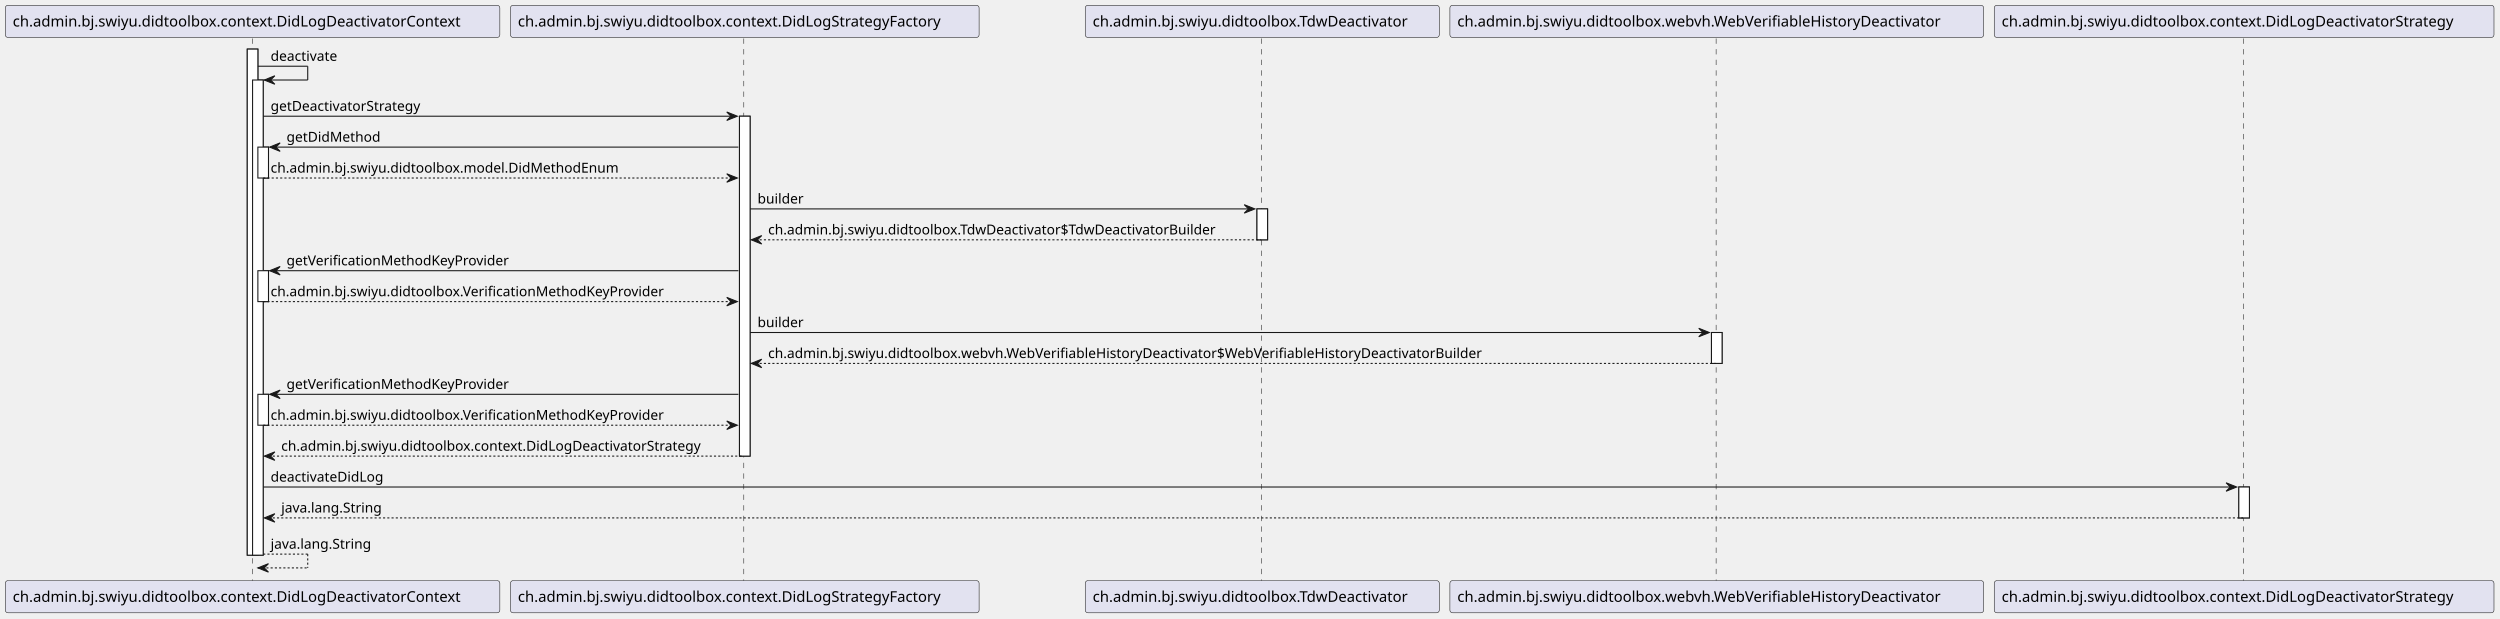
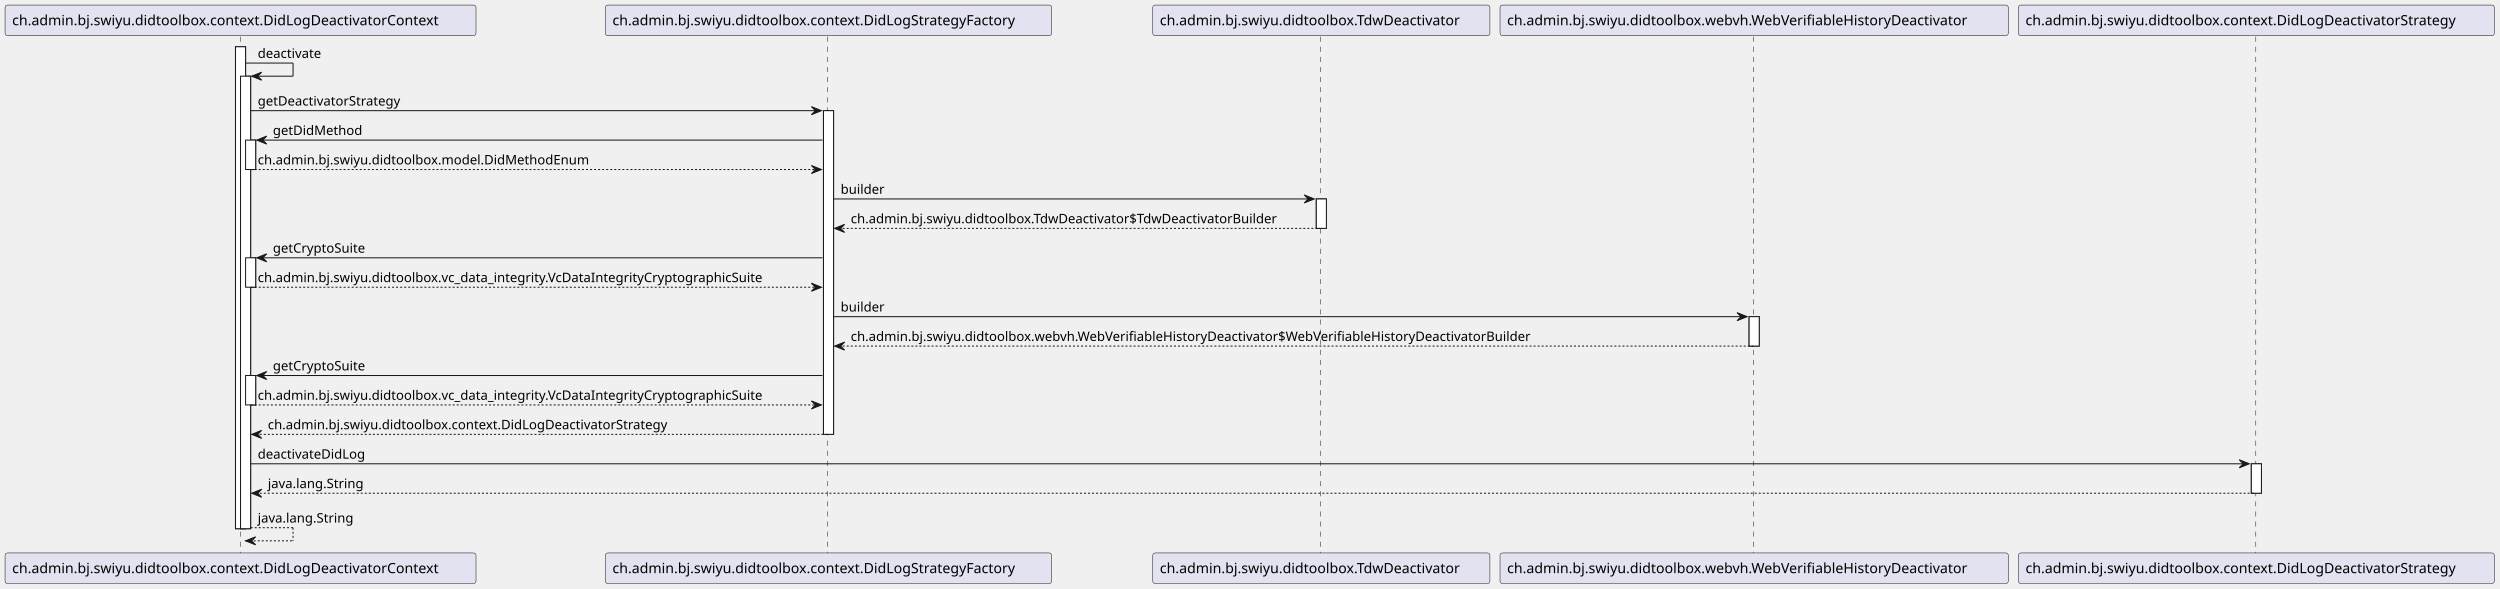
- <svg xmlns="http://www.w3.org/2000/svg" contentStyleType="text/css" data-diagram-type="SEQUENCE" height="583px" preserveAspectRatio="none" style="width:2357px;height:583px;background:#FFFFFF;" version="1.1" viewBox="0 0 2357 583" width="2357px" zoomAndPan="magnify">
+ <svg xmlns="http://www.w3.org/2000/svg" contentStyleType="text/css" data-diagram-type="SEQUENCE" height="583px" preserveAspectRatio="none" style="width:2475px;height:583px;background:#FFFFFF;" version="1.1" viewBox="0 0 2475 583" width="2475px" zoomAndPan="magnify">
  <defs />
  <g>
    <g>
      <rect fill="#FFFFFF" height="477.125" style="stroke:#181818;stroke-width:1;" width="10" x="233.126" y="46.297" />
    </g>
    <g>
      <rect fill="#FFFFFF" height="447.992" style="stroke:#181818;stroke-width:1;" width="10" x="238.126" y="75.43" />
    </g>
    <g>
      <rect fill="#FFFFFF" height="29.133" style="stroke:#181818;stroke-width:1;" width="10" x="243.126" y="138.695" />
    </g>
    <g>
      <rect fill="#FFFFFF" height="29.133" style="stroke:#181818;stroke-width:1;" width="10" x="243.126" y="255.227" />
    </g>
    <g>
      <rect fill="#FFFFFF" height="29.133" style="stroke:#181818;stroke-width:1;" width="10" x="243.126" y="371.758" />
    </g>
    <g>
-       <rect fill="#FFFFFF" height="320.461" style="stroke:#181818;stroke-width:1;" width="10" x="697.176" y="109.562" />
-     </g>
-     <g>
-       <rect fill="#FFFFFF" height="29.133" style="stroke:#181818;stroke-width:1;" width="10" x="1185.071" y="196.961" />
-     </g>
-     <g>
-       <rect fill="#FFFFFF" height="29.133" style="stroke:#181818;stroke-width:1;" width="10" x="1613.571" y="313.492" />
-     </g>
-     <g>
-       <rect fill="#FFFFFF" height="29.133" style="stroke:#181818;stroke-width:1;" width="10" x="2110.754" y="459.156" />
+       <rect fill="#FFFFFF" height="320.461" style="stroke:#181818;stroke-width:1;" width="10" x="815.23" y="109.562" />
+     </g>
+     <g>
+       <rect fill="#FFFFFF" height="29.133" style="stroke:#181818;stroke-width:1;" width="10" x="1303.125" y="196.961" />
+     </g>
+     <g>
+       <rect fill="#FFFFFF" height="29.133" style="stroke:#181818;stroke-width:1;" width="10" x="1731.624" y="313.492" />
+     </g>
+     <g>
+       <rect fill="#FFFFFF" height="29.133" style="stroke:#181818;stroke-width:1;" width="10" x="2228.808" y="459.156" />
    </g>
    <g>
      <rect fill="#000000" fill-opacity="0" height="512.125" width="8" x="234.126" y="36.297" />
      <line style="stroke:#181818;stroke-width:0.5;stroke-dasharray:5,5;" x1="238" x2="238" y1="36.297" y2="548.422" />
    </g>
    <g>
-       <rect fill="#000000" fill-opacity="0" height="512.125" width="8" x="698.176" y="36.297" />
-       <line style="stroke:#181818;stroke-width:0.5;stroke-dasharray:5,5;" x1="701.252" x2="701.252" y1="36.297" y2="548.422" />
-     </g>
-     <g>
-       <rect fill="#000000" fill-opacity="0" height="512.125" width="8" x="1186.071" y="36.297" />
-       <line style="stroke:#181818;stroke-width:0.5;stroke-dasharray:5,5;" x1="1189.182" x2="1189.182" y1="36.297" y2="548.422" />
-     </g>
-     <g>
-       <rect fill="#000000" fill-opacity="0" height="512.125" width="8" x="1614.571" y="36.297" />
-       <line style="stroke:#181818;stroke-width:0.5;stroke-dasharray:5,5;" x1="1617.96" x2="1617.96" y1="36.297" y2="548.422" />
-     </g>
-     <g>
-       <rect fill="#000000" fill-opacity="0" height="512.125" width="8" x="2111.754" y="36.297" />
-       <line style="stroke:#181818;stroke-width:0.5;stroke-dasharray:5,5;" x1="2115.181" x2="2115.181" y1="36.297" y2="548.422" />
+       <rect fill="#000000" fill-opacity="0" height="512.125" width="8" x="816.23" y="36.297" />
+       <line style="stroke:#181818;stroke-width:0.5;stroke-dasharray:5,5;" x1="819.306" x2="819.306" y1="36.297" y2="548.422" />
+     </g>
+     <g>
+       <rect fill="#000000" fill-opacity="0" height="512.125" width="8" x="1304.125" y="36.297" />
+       <line style="stroke:#181818;stroke-width:0.5;stroke-dasharray:5,5;" x1="1307.236" x2="1307.236" y1="36.297" y2="548.422" />
+     </g>
+     <g>
+       <rect fill="#000000" fill-opacity="0" height="512.125" width="8" x="1732.624" y="36.297" />
+       <line style="stroke:#181818;stroke-width:0.5;stroke-dasharray:5,5;" x1="1736.014" x2="1736.014" y1="36.297" y2="548.422" />
+     </g>
+     <g>
+       <rect fill="#000000" fill-opacity="0" height="512.125" width="8" x="2229.808" y="36.297" />
+       <line style="stroke:#181818;stroke-width:0.5;stroke-dasharray:5,5;" x1="2233.235" x2="2233.235" y1="36.297" y2="548.422" />
    </g>
    <g class="participant participant-head" data-participant="ch.admin.bj.swiyu.didtoolbox.context.DidLogDeactivatorContext">
      <rect fill="#E2E2F0" height="30.297" rx="2.5" ry="2.5" style="stroke:#181818;stroke-width:0.5;" width="466.252" x="5" y="5" />
      <text fill="#000000" font-family="sans-serif" font-size="14" lengthAdjust="spacing" textLength="452.252" x="12" y="24.995">ch.admin.bj.swiyu.didtoolbox.context.DidLogDeactivatorContext</text>
    </g>
    <g class="participant participant-tail" data-participant="ch.admin.bj.swiyu.didtoolbox.context.DidLogDeactivatorContext">
      <rect fill="#E2E2F0" height="30.297" rx="2.5" ry="2.5" style="stroke:#181818;stroke-width:0.5;" width="466.252" x="5" y="547.422" />
      <text fill="#000000" font-family="sans-serif" font-size="14" lengthAdjust="spacing" textLength="452.252" x="12" y="567.417">ch.admin.bj.swiyu.didtoolbox.context.DidLogDeactivatorContext</text>
    </g>
    <g class="participant participant-head" data-participant="ch.admin.bj.swiyu.didtoolbox.context.DidLogStrategyFactory">
-       <rect fill="#E2E2F0" height="30.297" rx="2.5" ry="2.5" style="stroke:#181818;stroke-width:0.5;" width="441.848" x="481.252" y="5" />
-       <text fill="#000000" font-family="sans-serif" font-size="14" lengthAdjust="spacing" textLength="427.848" x="488.252" y="24.995">ch.admin.bj.swiyu.didtoolbox.context.DidLogStrategyFactory</text>
+       <rect fill="#E2E2F0" height="30.297" rx="2.5" ry="2.5" style="stroke:#181818;stroke-width:0.5;" width="441.848" x="599.306" y="5" />
+       <text fill="#000000" font-family="sans-serif" font-size="14" lengthAdjust="spacing" textLength="427.848" x="606.306" y="24.995">ch.admin.bj.swiyu.didtoolbox.context.DidLogStrategyFactory</text>
    </g>
    <g class="participant participant-tail" data-participant="ch.admin.bj.swiyu.didtoolbox.context.DidLogStrategyFactory">
-       <rect fill="#E2E2F0" height="30.297" rx="2.5" ry="2.5" style="stroke:#181818;stroke-width:0.5;" width="441.848" x="481.252" y="547.422" />
-       <text fill="#000000" font-family="sans-serif" font-size="14" lengthAdjust="spacing" textLength="427.848" x="488.252" y="567.417">ch.admin.bj.swiyu.didtoolbox.context.DidLogStrategyFactory</text>
+       <rect fill="#E2E2F0" height="30.297" rx="2.5" ry="2.5" style="stroke:#181818;stroke-width:0.5;" width="441.848" x="599.306" y="547.422" />
+       <text fill="#000000" font-family="sans-serif" font-size="14" lengthAdjust="spacing" textLength="427.848" x="606.306" y="567.417">ch.admin.bj.swiyu.didtoolbox.context.DidLogStrategyFactory</text>
    </g>
    <g class="participant participant-head" data-participant="ch.admin.bj.swiyu.didtoolbox.TdwDeactivator">
-       <rect fill="#E2E2F0" height="30.297" rx="2.5" ry="2.5" style="stroke:#181818;stroke-width:0.5;" width="333.778" x="1023.182" y="5" />
-       <text fill="#000000" font-family="sans-serif" font-size="14" lengthAdjust="spacing" textLength="319.778" x="1030.182" y="24.995">ch.admin.bj.swiyu.didtoolbox.TdwDeactivator</text>
+       <rect fill="#E2E2F0" height="30.297" rx="2.5" ry="2.5" style="stroke:#181818;stroke-width:0.5;" width="333.778" x="1141.236" y="5" />
+       <text fill="#000000" font-family="sans-serif" font-size="14" lengthAdjust="spacing" textLength="319.778" x="1148.236" y="24.995">ch.admin.bj.swiyu.didtoolbox.TdwDeactivator</text>
    </g>
    <g class="participant participant-tail" data-participant="ch.admin.bj.swiyu.didtoolbox.TdwDeactivator">
-       <rect fill="#E2E2F0" height="30.297" rx="2.5" ry="2.5" style="stroke:#181818;stroke-width:0.5;" width="333.778" x="1023.182" y="547.422" />
-       <text fill="#000000" font-family="sans-serif" font-size="14" lengthAdjust="spacing" textLength="319.778" x="1030.182" y="567.417">ch.admin.bj.swiyu.didtoolbox.TdwDeactivator</text>
+       <rect fill="#E2E2F0" height="30.297" rx="2.5" ry="2.5" style="stroke:#181818;stroke-width:0.5;" width="333.778" x="1141.236" y="547.422" />
+       <text fill="#000000" font-family="sans-serif" font-size="14" lengthAdjust="spacing" textLength="319.778" x="1148.236" y="567.417">ch.admin.bj.swiyu.didtoolbox.TdwDeactivator</text>
    </g>
    <g class="participant participant-head" data-participant="ch.admin.bj.swiyu.didtoolbox.webvh.WebVerifiableHistoryDeactivator">
-       <rect fill="#E2E2F0" height="30.297" rx="2.5" ry="2.5" style="stroke:#181818;stroke-width:0.5;" width="503.221" x="1366.96" y="5" />
-       <text fill="#000000" font-family="sans-serif" font-size="14" lengthAdjust="spacing" textLength="489.221" x="1373.96" y="24.995">ch.admin.bj.swiyu.didtoolbox.webvh.WebVerifiableHistoryDeactivator</text>
+       <rect fill="#E2E2F0" height="30.297" rx="2.5" ry="2.5" style="stroke:#181818;stroke-width:0.5;" width="503.221" x="1485.014" y="5" />
+       <text fill="#000000" font-family="sans-serif" font-size="14" lengthAdjust="spacing" textLength="489.221" x="1492.014" y="24.995">ch.admin.bj.swiyu.didtoolbox.webvh.WebVerifiableHistoryDeactivator</text>
    </g>
    <g class="participant participant-tail" data-participant="ch.admin.bj.swiyu.didtoolbox.webvh.WebVerifiableHistoryDeactivator">
-       <rect fill="#E2E2F0" height="30.297" rx="2.5" ry="2.5" style="stroke:#181818;stroke-width:0.5;" width="503.221" x="1366.96" y="547.422" />
-       <text fill="#000000" font-family="sans-serif" font-size="14" lengthAdjust="spacing" textLength="489.221" x="1373.96" y="567.417">ch.admin.bj.swiyu.didtoolbox.webvh.WebVerifiableHistoryDeactivator</text>
+       <rect fill="#E2E2F0" height="30.297" rx="2.5" ry="2.5" style="stroke:#181818;stroke-width:0.5;" width="503.221" x="1485.014" y="547.422" />
+       <text fill="#000000" font-family="sans-serif" font-size="14" lengthAdjust="spacing" textLength="489.221" x="1492.014" y="567.417">ch.admin.bj.swiyu.didtoolbox.webvh.WebVerifiableHistoryDeactivator</text>
    </g>
    <g class="participant participant-head" data-participant="ch.admin.bj.swiyu.didtoolbox.context.DidLogDeactivatorStrategy">
-       <rect fill="#E2E2F0" height="30.297" rx="2.5" ry="2.5" style="stroke:#181818;stroke-width:0.5;" width="471.147" x="1880.181" y="5" />
-       <text fill="#000000" font-family="sans-serif" font-size="14" lengthAdjust="spacing" textLength="457.147" x="1887.181" y="24.995">ch.admin.bj.swiyu.didtoolbox.context.DidLogDeactivatorStrategy</text>
+       <rect fill="#E2E2F0" height="30.297" rx="2.5" ry="2.5" style="stroke:#181818;stroke-width:0.5;" width="471.147" x="1998.235" y="5" />
+       <text fill="#000000" font-family="sans-serif" font-size="14" lengthAdjust="spacing" textLength="457.147" x="2005.235" y="24.995">ch.admin.bj.swiyu.didtoolbox.context.DidLogDeactivatorStrategy</text>
    </g>
    <g class="participant participant-tail" data-participant="ch.admin.bj.swiyu.didtoolbox.context.DidLogDeactivatorStrategy">
-       <rect fill="#E2E2F0" height="30.297" rx="2.5" ry="2.5" style="stroke:#181818;stroke-width:0.5;" width="471.147" x="1880.181" y="547.422" />
-       <text fill="#000000" font-family="sans-serif" font-size="14" lengthAdjust="spacing" textLength="457.147" x="1887.181" y="567.417">ch.admin.bj.swiyu.didtoolbox.context.DidLogDeactivatorStrategy</text>
+       <rect fill="#E2E2F0" height="30.297" rx="2.5" ry="2.5" style="stroke:#181818;stroke-width:0.5;" width="471.147" x="1998.235" y="547.422" />
+       <text fill="#000000" font-family="sans-serif" font-size="14" lengthAdjust="spacing" textLength="457.147" x="2005.235" y="567.417">ch.admin.bj.swiyu.didtoolbox.context.DidLogDeactivatorStrategy</text>
    </g>
    <g>
      <rect fill="#FFFFFF" height="477.125" style="stroke:#181818;stroke-width:1;" width="10" x="233.126" y="46.297" />
    </g>
    <g>
      <rect fill="#FFFFFF" height="447.992" style="stroke:#181818;stroke-width:1;" width="10" x="238.126" y="75.43" />
    </g>
    <g>
      <rect fill="#FFFFFF" height="29.133" style="stroke:#181818;stroke-width:1;" width="10" x="243.126" y="138.695" />
    </g>
    <g>
      <rect fill="#FFFFFF" height="29.133" style="stroke:#181818;stroke-width:1;" width="10" x="243.126" y="255.227" />
    </g>
    <g>
      <rect fill="#FFFFFF" height="29.133" style="stroke:#181818;stroke-width:1;" width="10" x="243.126" y="371.758" />
    </g>
    <g>
-       <rect fill="#FFFFFF" height="320.461" style="stroke:#181818;stroke-width:1;" width="10" x="697.176" y="109.562" />
-     </g>
-     <g>
-       <rect fill="#FFFFFF" height="29.133" style="stroke:#181818;stroke-width:1;" width="10" x="1185.071" y="196.961" />
-     </g>
-     <g>
-       <rect fill="#FFFFFF" height="29.133" style="stroke:#181818;stroke-width:1;" width="10" x="1613.571" y="313.492" />
-     </g>
-     <g>
-       <rect fill="#FFFFFF" height="29.133" style="stroke:#181818;stroke-width:1;" width="10" x="2110.754" y="459.156" />
+       <rect fill="#FFFFFF" height="320.461" style="stroke:#181818;stroke-width:1;" width="10" x="815.23" y="109.562" />
+     </g>
+     <g>
+       <rect fill="#FFFFFF" height="29.133" style="stroke:#181818;stroke-width:1;" width="10" x="1303.125" y="196.961" />
+     </g>
+     <g>
+       <rect fill="#FFFFFF" height="29.133" style="stroke:#181818;stroke-width:1;" width="10" x="1731.624" y="313.492" />
+     </g>
+     <g>
+       <rect fill="#FFFFFF" height="29.133" style="stroke:#181818;stroke-width:1;" width="10" x="2228.808" y="459.156" />
    </g>
    <g class="message" data-participant-1="ch.admin.bj.swiyu.didtoolbox.context.DidLogDeactivatorContext" data-participant-2="ch.admin.bj.swiyu.didtoolbox.context.DidLogDeactivatorContext">
      <line style="stroke:#181818;stroke-width:1;" x1="243.126" x2="290.126" y1="62.43" y2="62.43" />
      <line style="stroke:#181818;stroke-width:1;" x1="290.126" x2="290.126" y1="62.43" y2="75.43" />
      <line style="stroke:#181818;stroke-width:1;" x1="249.126" x2="290.126" y1="75.43" y2="75.43" />
      <polygon fill="#181818" points="259.126,71.43,249.126,75.43,259.126,79.43,255.126,75.43" style="stroke:#181818;stroke-width:1;" />
      <text fill="#000000" font-family="sans-serif" font-size="13" lengthAdjust="spacing" textLength="68.828" x="255.126" y="57.364">deactivate</text>
    </g>
    <g class="message" data-participant-1="ch.admin.bj.swiyu.didtoolbox.context.DidLogDeactivatorContext" data-participant-2="ch.admin.bj.swiyu.didtoolbox.context.DidLogStrategyFactory">
-       <polygon fill="#181818" points="685.176,105.562,695.176,109.562,685.176,113.562,689.176,109.562" style="stroke:#181818;stroke-width:1;" />
-       <line style="stroke:#181818;stroke-width:1;" x1="248.126" x2="691.176" y1="109.562" y2="109.562" />
+       <polygon fill="#181818" points="803.23,105.562,813.23,109.562,803.23,113.562,807.23,109.562" style="stroke:#181818;stroke-width:1;" />
+       <line style="stroke:#181818;stroke-width:1;" x1="248.126" x2="809.23" y1="109.562" y2="109.562" />
      <text fill="#000000" font-family="sans-serif" font-size="13" lengthAdjust="spacing" textLength="152.934" x="255.126" y="104.497">getDeactivatorStrategy</text>
    </g>
    <g class="message" data-participant-1="ch.admin.bj.swiyu.didtoolbox.context.DidLogStrategyFactory" data-participant-2="ch.admin.bj.swiyu.didtoolbox.context.DidLogDeactivatorContext">
      <polygon fill="#181818" points="264.126,134.695,254.126,138.695,264.126,142.695,260.126,138.695" style="stroke:#181818;stroke-width:1;" />
-       <line style="stroke:#181818;stroke-width:1;" x1="258.126" x2="696.176" y1="138.695" y2="138.695" />
+       <line style="stroke:#181818;stroke-width:1;" x1="258.126" x2="814.23" y1="138.695" y2="138.695" />
      <text fill="#000000" font-family="sans-serif" font-size="13" lengthAdjust="spacing" textLength="91.978" x="270.126" y="133.629">getDidMethod</text>
    </g>
    <g class="message" data-participant-1="ch.admin.bj.swiyu.didtoolbox.context.DidLogDeactivatorContext" data-participant-2="ch.admin.bj.swiyu.didtoolbox.context.DidLogStrategyFactory">
-       <polygon fill="#181818" points="685.176,163.828,695.176,167.828,685.176,171.828,689.176,167.828" style="stroke:#181818;stroke-width:1;" />
-       <line style="stroke:#181818;stroke-width:1;stroke-dasharray:2,2;" x1="248.126" x2="691.176" y1="167.828" y2="167.828" />
+       <polygon fill="#181818" points="803.23,163.828,813.23,167.828,803.23,171.828,807.23,167.828" style="stroke:#181818;stroke-width:1;" />
+       <line style="stroke:#181818;stroke-width:1;stroke-dasharray:2,2;" x1="248.126" x2="809.23" y1="167.828" y2="167.828" />
      <text fill="#000000" font-family="sans-serif" font-size="13" lengthAdjust="spacing" textLength="346.823" x="255.126" y="162.762">ch.admin.bj.swiyu.didtoolbox.model.DidMethodEnum</text>
    </g>
    <g class="message" data-participant-1="ch.admin.bj.swiyu.didtoolbox.context.DidLogStrategyFactory" data-participant-2="ch.admin.bj.swiyu.didtoolbox.TdwDeactivator">
-       <polygon fill="#181818" points="1173.071,192.961,1183.071,196.961,1173.071,200.961,1177.071,196.961" style="stroke:#181818;stroke-width:1;" />
-       <line style="stroke:#181818;stroke-width:1;" x1="707.176" x2="1179.071" y1="196.961" y2="196.961" />
-       <text fill="#000000" font-family="sans-serif" font-size="13" lengthAdjust="spacing" textLength="45.31" x="714.176" y="191.895">builder</text>
+       <polygon fill="#181818" points="1291.125,192.961,1301.125,196.961,1291.125,200.961,1295.125,196.961" style="stroke:#181818;stroke-width:1;" />
+       <line style="stroke:#181818;stroke-width:1;" x1="825.23" x2="1297.125" y1="196.961" y2="196.961" />
+       <text fill="#000000" font-family="sans-serif" font-size="13" lengthAdjust="spacing" textLength="45.31" x="832.23" y="191.895">builder</text>
    </g>
    <g class="message" data-participant-1="ch.admin.bj.swiyu.didtoolbox.TdwDeactivator" data-participant-2="ch.admin.bj.swiyu.didtoolbox.context.DidLogStrategyFactory">
-       <polygon fill="#181818" points="718.176,222.094,708.176,226.094,718.176,230.094,714.176,226.094" style="stroke:#181818;stroke-width:1;" />
-       <line style="stroke:#181818;stroke-width:1;stroke-dasharray:2,2;" x1="712.176" x2="1189.071" y1="226.094" y2="226.094" />
-       <text fill="#000000" font-family="sans-serif" font-size="13" lengthAdjust="spacing" textLength="453.896" x="724.176" y="221.028">ch.admin.bj.swiyu.didtoolbox.TdwDeactivator$TdwDeactivatorBuilder</text>
+       <polygon fill="#181818" points="836.23,222.094,826.23,226.094,836.23,230.094,832.23,226.094" style="stroke:#181818;stroke-width:1;" />
+       <line style="stroke:#181818;stroke-width:1;stroke-dasharray:2,2;" x1="830.23" x2="1307.125" y1="226.094" y2="226.094" />
+       <text fill="#000000" font-family="sans-serif" font-size="13" lengthAdjust="spacing" textLength="453.896" x="842.23" y="221.028">ch.admin.bj.swiyu.didtoolbox.TdwDeactivator$TdwDeactivatorBuilder</text>
    </g>
    <g class="message" data-participant-1="ch.admin.bj.swiyu.didtoolbox.context.DidLogStrategyFactory" data-participant-2="ch.admin.bj.swiyu.didtoolbox.context.DidLogDeactivatorContext">
      <polygon fill="#181818" points="264.126,251.227,254.126,255.227,264.126,259.227,260.126,255.227" style="stroke:#181818;stroke-width:1;" />
-       <line style="stroke:#181818;stroke-width:1;" x1="258.126" x2="696.176" y1="255.227" y2="255.227" />
-       <text fill="#000000" font-family="sans-serif" font-size="13" lengthAdjust="spacing" textLength="222.409" x="270.126" y="250.161">getVerificationMethodKeyProvider</text>
-     </g>
-     <g class="message" data-participant-1="ch.admin.bj.swiyu.didtoolbox.context.DidLogDeactivatorContext" data-participant-2="ch.admin.bj.swiyu.didtoolbox.context.DidLogStrategyFactory">
-       <polygon fill="#181818" points="685.176,280.359,695.176,284.359,685.176,288.359,689.176,284.359" style="stroke:#181818;stroke-width:1;" />
-       <line style="stroke:#181818;stroke-width:1;stroke-dasharray:2,2;" x1="248.126" x2="691.176" y1="284.359" y2="284.359" />
-       <text fill="#000000" font-family="sans-serif" font-size="13" lengthAdjust="spacing" textLength="395.288" x="255.126" y="279.293">ch.admin.bj.swiyu.didtoolbox.VerificationMethodKeyProvider</text>
+       <line style="stroke:#181818;stroke-width:1;" x1="258.126" x2="814.23" y1="255.227" y2="255.227" />
+       <text fill="#000000" font-family="sans-serif" font-size="13" lengthAdjust="spacing" textLength="97.963" x="270.126" y="250.161">getCryptoSuite</text>
+     </g>
+     <g class="message" data-participant-1="ch.admin.bj.swiyu.didtoolbox.context.DidLogDeactivatorContext" data-participant-2="ch.admin.bj.swiyu.didtoolbox.context.DidLogStrategyFactory">
+       <polygon fill="#181818" points="803.23,280.359,813.23,284.359,803.23,288.359,807.23,284.359" style="stroke:#181818;stroke-width:1;" />
+       <line style="stroke:#181818;stroke-width:1;stroke-dasharray:2,2;" x1="248.126" x2="809.23" y1="284.359" y2="284.359" />
+       <text fill="#000000" font-family="sans-serif" font-size="13" lengthAdjust="spacing" textLength="538.104" x="255.126" y="279.293">ch.admin.bj.swiyu.didtoolbox.vc_data_integrity.VcDataIntegrityCryptographicSuite</text>
    </g>
    <g class="message" data-participant-1="ch.admin.bj.swiyu.didtoolbox.context.DidLogStrategyFactory" data-participant-2="ch.admin.bj.swiyu.didtoolbox.webvh.WebVerifiableHistoryDeactivator">
-       <polygon fill="#181818" points="1601.571,309.492,1611.571,313.492,1601.571,317.492,1605.571,313.492" style="stroke:#181818;stroke-width:1;" />
-       <line style="stroke:#181818;stroke-width:1;" x1="707.176" x2="1607.571" y1="313.492" y2="313.492" />
-       <text fill="#000000" font-family="sans-serif" font-size="13" lengthAdjust="spacing" textLength="45.31" x="714.176" y="308.426">builder</text>
+       <polygon fill="#181818" points="1719.624,309.492,1729.624,313.492,1719.624,317.492,1723.624,313.492" style="stroke:#181818;stroke-width:1;" />
+       <line style="stroke:#181818;stroke-width:1;" x1="825.23" x2="1725.624" y1="313.492" y2="313.492" />
+       <text fill="#000000" font-family="sans-serif" font-size="13" lengthAdjust="spacing" textLength="45.31" x="832.23" y="308.426">builder</text>
    </g>
    <g class="message" data-participant-1="ch.admin.bj.swiyu.didtoolbox.webvh.WebVerifiableHistoryDeactivator" data-participant-2="ch.admin.bj.swiyu.didtoolbox.context.DidLogStrategyFactory">
-       <polygon fill="#181818" points="718.176,338.625,708.176,342.625,718.176,346.625,714.176,342.625" style="stroke:#181818;stroke-width:1;" />
-       <line style="stroke:#181818;stroke-width:1;stroke-dasharray:2,2;" x1="712.176" x2="1617.571" y1="342.625" y2="342.625" />
-       <text fill="#000000" font-family="sans-serif" font-size="13" lengthAdjust="spacing" textLength="721.627" x="724.176" y="337.559">ch.admin.bj.swiyu.didtoolbox.webvh.WebVerifiableHistoryDeactivator$WebVerifiableHistoryDeactivatorBuilder</text>
+       <polygon fill="#181818" points="836.23,338.625,826.23,342.625,836.23,346.625,832.23,342.625" style="stroke:#181818;stroke-width:1;" />
+       <line style="stroke:#181818;stroke-width:1;stroke-dasharray:2,2;" x1="830.23" x2="1735.624" y1="342.625" y2="342.625" />
+       <text fill="#000000" font-family="sans-serif" font-size="13" lengthAdjust="spacing" textLength="721.627" x="842.23" y="337.559">ch.admin.bj.swiyu.didtoolbox.webvh.WebVerifiableHistoryDeactivator$WebVerifiableHistoryDeactivatorBuilder</text>
    </g>
    <g class="message" data-participant-1="ch.admin.bj.swiyu.didtoolbox.context.DidLogStrategyFactory" data-participant-2="ch.admin.bj.swiyu.didtoolbox.context.DidLogDeactivatorContext">
      <polygon fill="#181818" points="264.126,367.758,254.126,371.758,264.126,375.758,260.126,371.758" style="stroke:#181818;stroke-width:1;" />
-       <line style="stroke:#181818;stroke-width:1;" x1="258.126" x2="696.176" y1="371.758" y2="371.758" />
-       <text fill="#000000" font-family="sans-serif" font-size="13" lengthAdjust="spacing" textLength="222.409" x="270.126" y="366.692">getVerificationMethodKeyProvider</text>
-     </g>
-     <g class="message" data-participant-1="ch.admin.bj.swiyu.didtoolbox.context.DidLogDeactivatorContext" data-participant-2="ch.admin.bj.swiyu.didtoolbox.context.DidLogStrategyFactory">
-       <polygon fill="#181818" points="685.176,396.891,695.176,400.891,685.176,404.891,689.176,400.891" style="stroke:#181818;stroke-width:1;" />
-       <line style="stroke:#181818;stroke-width:1;stroke-dasharray:2,2;" x1="248.126" x2="691.176" y1="400.891" y2="400.891" />
-       <text fill="#000000" font-family="sans-serif" font-size="13" lengthAdjust="spacing" textLength="395.288" x="255.126" y="395.825">ch.admin.bj.swiyu.didtoolbox.VerificationMethodKeyProvider</text>
+       <line style="stroke:#181818;stroke-width:1;" x1="258.126" x2="814.23" y1="371.758" y2="371.758" />
+       <text fill="#000000" font-family="sans-serif" font-size="13" lengthAdjust="spacing" textLength="97.963" x="270.126" y="366.692">getCryptoSuite</text>
+     </g>
+     <g class="message" data-participant-1="ch.admin.bj.swiyu.didtoolbox.context.DidLogDeactivatorContext" data-participant-2="ch.admin.bj.swiyu.didtoolbox.context.DidLogStrategyFactory">
+       <polygon fill="#181818" points="803.23,396.891,813.23,400.891,803.23,404.891,807.23,400.891" style="stroke:#181818;stroke-width:1;" />
+       <line style="stroke:#181818;stroke-width:1;stroke-dasharray:2,2;" x1="248.126" x2="809.23" y1="400.891" y2="400.891" />
+       <text fill="#000000" font-family="sans-serif" font-size="13" lengthAdjust="spacing" textLength="538.104" x="255.126" y="395.825">ch.admin.bj.swiyu.didtoolbox.vc_data_integrity.VcDataIntegrityCryptographicSuite</text>
    </g>
    <g class="message" data-participant-1="ch.admin.bj.swiyu.didtoolbox.context.DidLogStrategyFactory" data-participant-2="ch.admin.bj.swiyu.didtoolbox.context.DidLogDeactivatorContext">
      <polygon fill="#181818" points="259.126,426.023,249.126,430.023,259.126,434.023,255.126,430.023" style="stroke:#181818;stroke-width:1;" />
-       <line style="stroke:#181818;stroke-width:1;stroke-dasharray:2,2;" x1="253.126" x2="701.176" y1="430.023" y2="430.023" />
+       <line style="stroke:#181818;stroke-width:1;stroke-dasharray:2,2;" x1="253.126" x2="819.23" y1="430.023" y2="430.023" />
      <text fill="#000000" font-family="sans-serif" font-size="13" lengthAdjust="spacing" textLength="424.493" x="265.126" y="424.957">ch.admin.bj.swiyu.didtoolbox.context.DidLogDeactivatorStrategy</text>
    </g>
    <g class="message" data-participant-1="ch.admin.bj.swiyu.didtoolbox.context.DidLogDeactivatorContext" data-participant-2="ch.admin.bj.swiyu.didtoolbox.context.DidLogDeactivatorStrategy">
-       <polygon fill="#181818" points="2098.754,455.156,2108.754,459.156,2098.754,463.156,2102.754,459.156" style="stroke:#181818;stroke-width:1;" />
-       <line style="stroke:#181818;stroke-width:1;" x1="248.126" x2="2104.754" y1="459.156" y2="459.156" />
+       <polygon fill="#181818" points="2216.808,455.156,2226.808,459.156,2216.808,463.156,2220.808,459.156" style="stroke:#181818;stroke-width:1;" />
+       <line style="stroke:#181818;stroke-width:1;" x1="248.126" x2="2222.808" y1="459.156" y2="459.156" />
      <text fill="#000000" font-family="sans-serif" font-size="13" lengthAdjust="spacing" textLength="114.15" x="255.126" y="454.09">deactivateDidLog</text>
    </g>
    <g class="message" data-participant-1="ch.admin.bj.swiyu.didtoolbox.context.DidLogDeactivatorStrategy" data-participant-2="ch.admin.bj.swiyu.didtoolbox.context.DidLogDeactivatorContext">
      <polygon fill="#181818" points="259.126,484.289,249.126,488.289,259.126,492.289,255.126,488.289" style="stroke:#181818;stroke-width:1;" />
-       <line style="stroke:#181818;stroke-width:1;stroke-dasharray:2,2;" x1="253.126" x2="2114.754" y1="488.289" y2="488.289" />
+       <line style="stroke:#181818;stroke-width:1;stroke-dasharray:2,2;" x1="253.126" x2="2232.808" y1="488.289" y2="488.289" />
      <text fill="#000000" font-family="sans-serif" font-size="13" lengthAdjust="spacing" textLength="102.369" x="265.126" y="483.223">java.lang.String</text>
    </g>
    <g class="message" data-participant-1="ch.admin.bj.swiyu.didtoolbox.context.DidLogDeactivatorContext" data-participant-2="ch.admin.bj.swiyu.didtoolbox.context.DidLogDeactivatorContext">
      <line style="stroke:#181818;stroke-width:1;stroke-dasharray:2,2;" x1="248.126" x2="290.126" y1="522.422" y2="522.422" />
      <line style="stroke:#181818;stroke-width:1;stroke-dasharray:2,2;" x1="290.126" x2="290.126" y1="522.422" y2="535.422" />
      <line style="stroke:#181818;stroke-width:1;stroke-dasharray:2,2;" x1="243.126" x2="290.126" y1="535.422" y2="535.422" />
      <polygon fill="#181818" points="253.126,531.422,243.126,535.422,253.126,539.422,249.126,535.422" style="stroke:#181818;stroke-width:1;" />
      <text fill="#000000" font-family="sans-serif" font-size="13" lengthAdjust="spacing" textLength="102.369" x="255.126" y="517.356">java.lang.String</text>
    </g>
  </g>
</svg>
